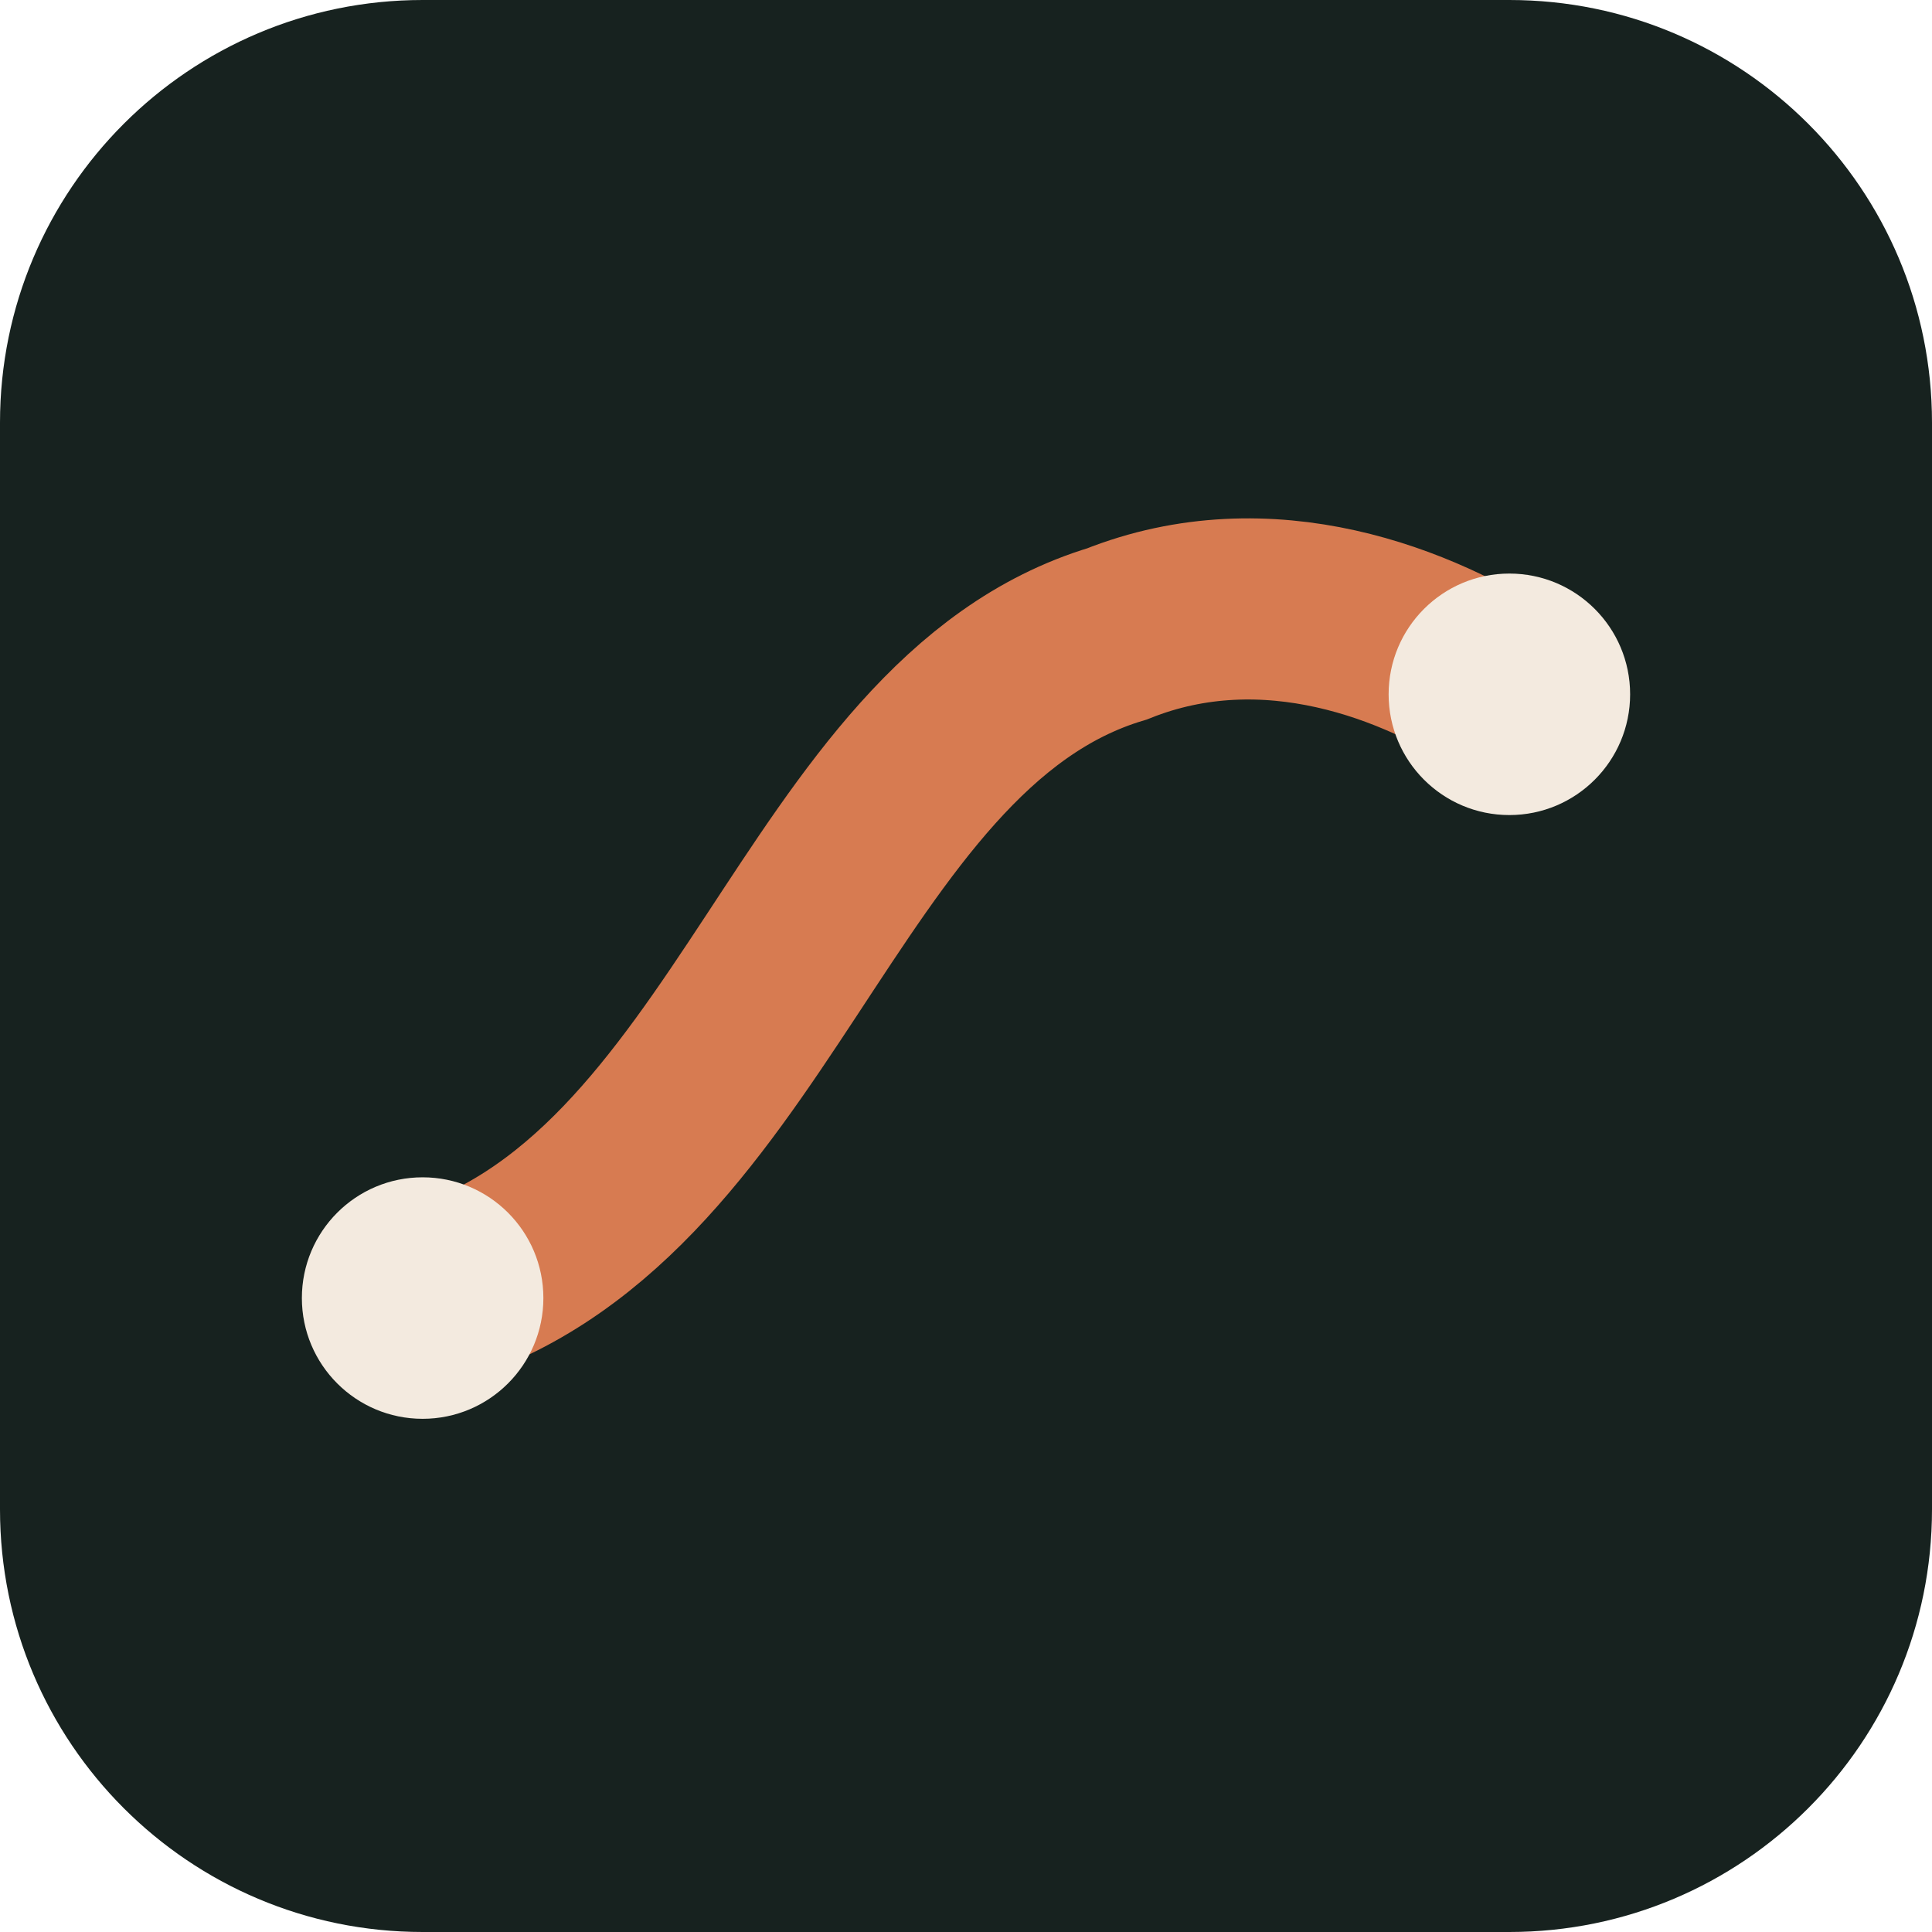
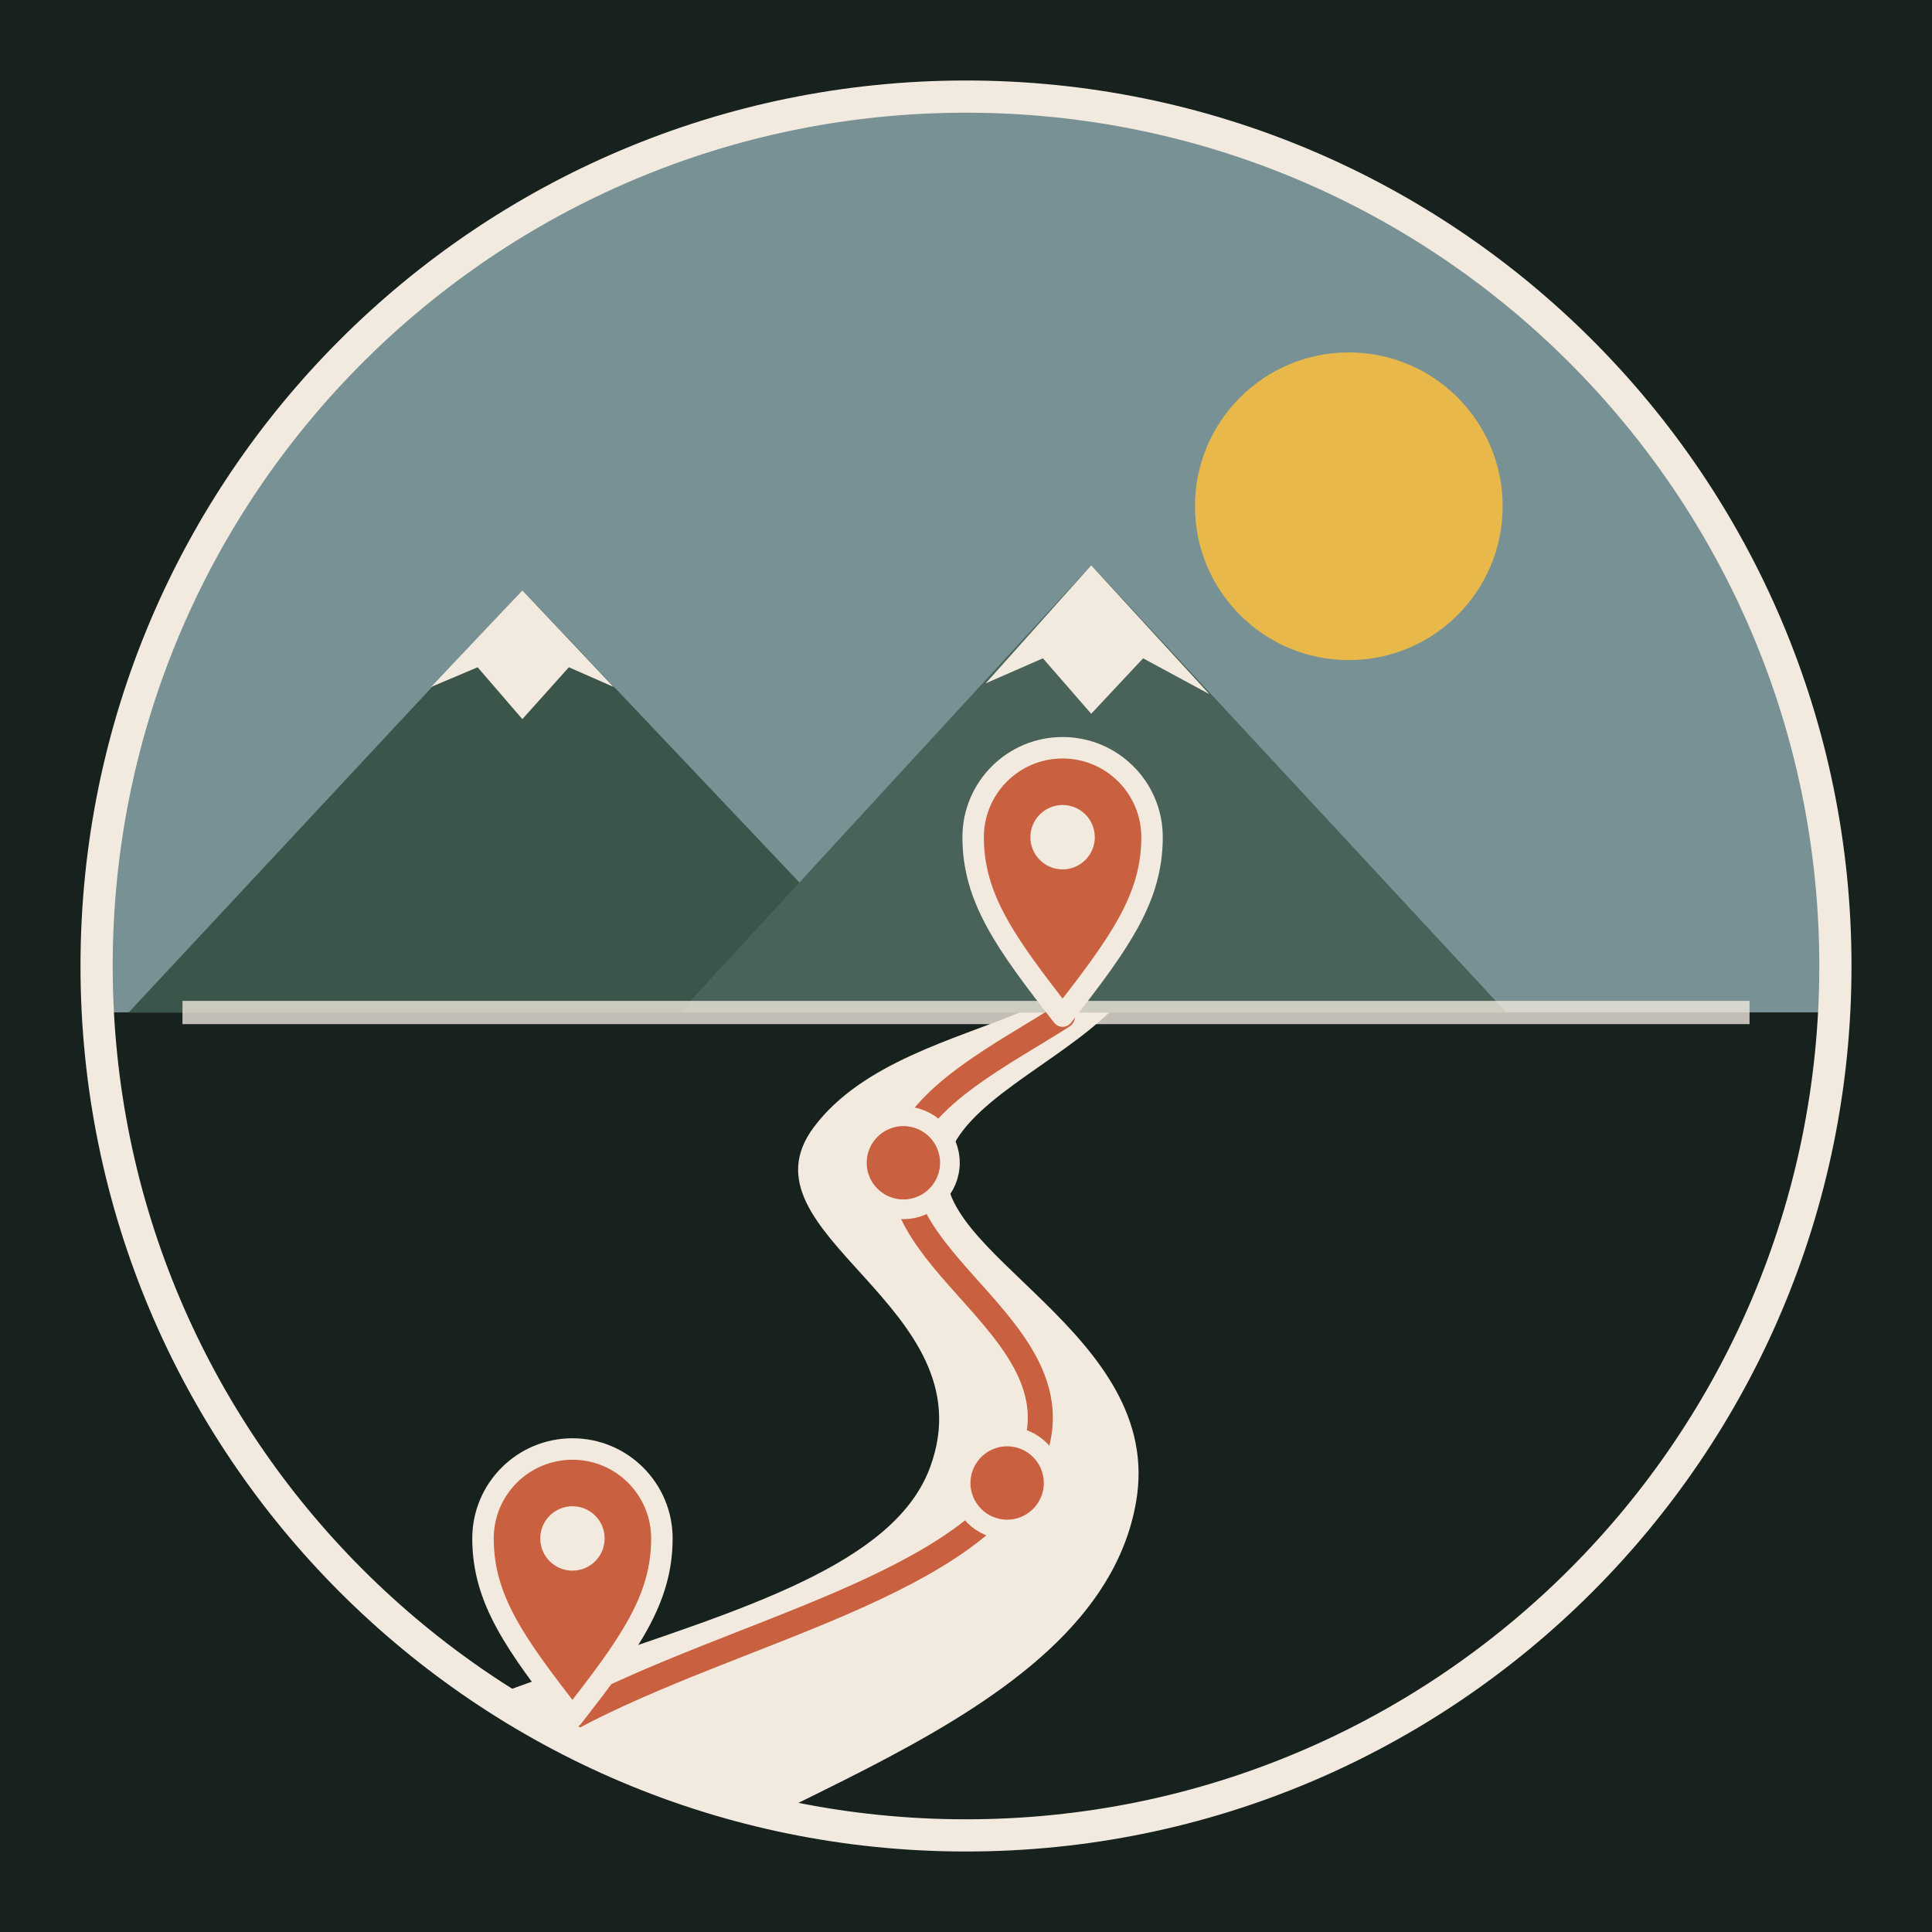
- <svg xmlns="http://www.w3.org/2000/svg" viewBox="0 0 64 64">
-   <rect width="64" height="64" rx="14" fill="#17221f" />
-   <path d="M14 43c11-3 13-19 23-22 5-2 10 0 13 2" fill="none" stroke="#d77b51" stroke-width="6" stroke-linecap="round" />
-   <circle cx="14" cy="43" r="4" fill="#f3eadf" />
-   <circle cx="50" cy="23" r="4" fill="#f3eadf" />
+ <svg xmlns="http://www.w3.org/2000/svg" viewBox="0 0 1080 1080" role="img" aria-labelledby="title desc">
+   <defs>
+     <clipPath id="badge">
+       <circle cx="540" cy="540" r="486" />
+     </clipPath>
+     <g id="pin">
+       <path d="M0 0c-32-41-50-66-50-100a50 50 0 1 1 100 0c0 34-18 59-50 100Z" fill="#c9603f" stroke="#f3eadf" stroke-width="12" stroke-linejoin="round" />
+       <circle cy="-100" r="18" fill="#f3eadf" />
+     </g>
+   </defs>
+   <rect width="1080" height="1080" fill="#17221f" />
+   <g clip-path="url(#badge)">
+     <rect x="54" y="54" width="972" height="512" fill="#789194" />
+     <rect x="54" y="566" width="972" height="514" fill="#17221f" />
+     <circle cx="754" cy="283" r="86" fill="#e8b84a" />
+     <path d="M72 566 292 330 455 502 610 316 842 566Z" fill="#31483f" />
+     <path d="M72 566 292 330 455 502 380 566Z" fill="#3c554b" />
+     <path d="M380 566 610 316 842 566Z" fill="#49635a" />
+     <path d="m241 384 51-54 51 54-25-11-26 29-25-29Z" fill="#f3eadf" />
+     <path d="m551 382 59-66 66 72-37-20-29 31-27-31Z" fill="#f3eadf" />
+     <path d="M102 566h876" stroke="#f3eadf" stroke-width="13" opacity=".78" />
+     <path d="M100 1080c73-160 380-150 420-260 33-90-110-130-65-190 27-36 79-49 115-64h50c-30 29-82 51-90 82-14 52 122 97 105 192-23 130-245 170-305 240Z" fill="#f3eadf" />
+     <path d="M320 960c92-49 226-74 257-145 28-70-83-108-72-169 7-33 58-58 89-78" fill="none" stroke="#c9603f" stroke-width="14" stroke-linecap="round" />
+     <g fill="#c9603f" stroke="#f3eadf" stroke-width="11">
+       <circle cx="563" cy="829" r="26" />
+       <circle cx="505" cy="650" r="26" />
+     </g>
+     <g transform="translate(320 960)">
+       <path d="M0 0c-32-41-50-66-50-100a50 50 0 1 1 100 0c0 34-18 59-50 100Z" fill="#c9603f" stroke="#f3eadf" stroke-width="12" stroke-linejoin="round" />
+       <circle cy="-100" r="18" fill="#f3eadf" />
+     </g>
+     <g transform="translate(594 568)">
+       <path d="M0 0c-32-41-50-66-50-100a50 50 0 1 1 100 0c0 34-18 59-50 100Z" fill="#c9603f" stroke="#f3eadf" stroke-width="12" stroke-linejoin="round" />
+       <circle cy="-100" r="18" fill="#f3eadf" />
+     </g>
+   </g>
+   <circle cx="540" cy="540" r="486" fill="none" stroke="#f3eadf" stroke-width="18" />
</svg>
